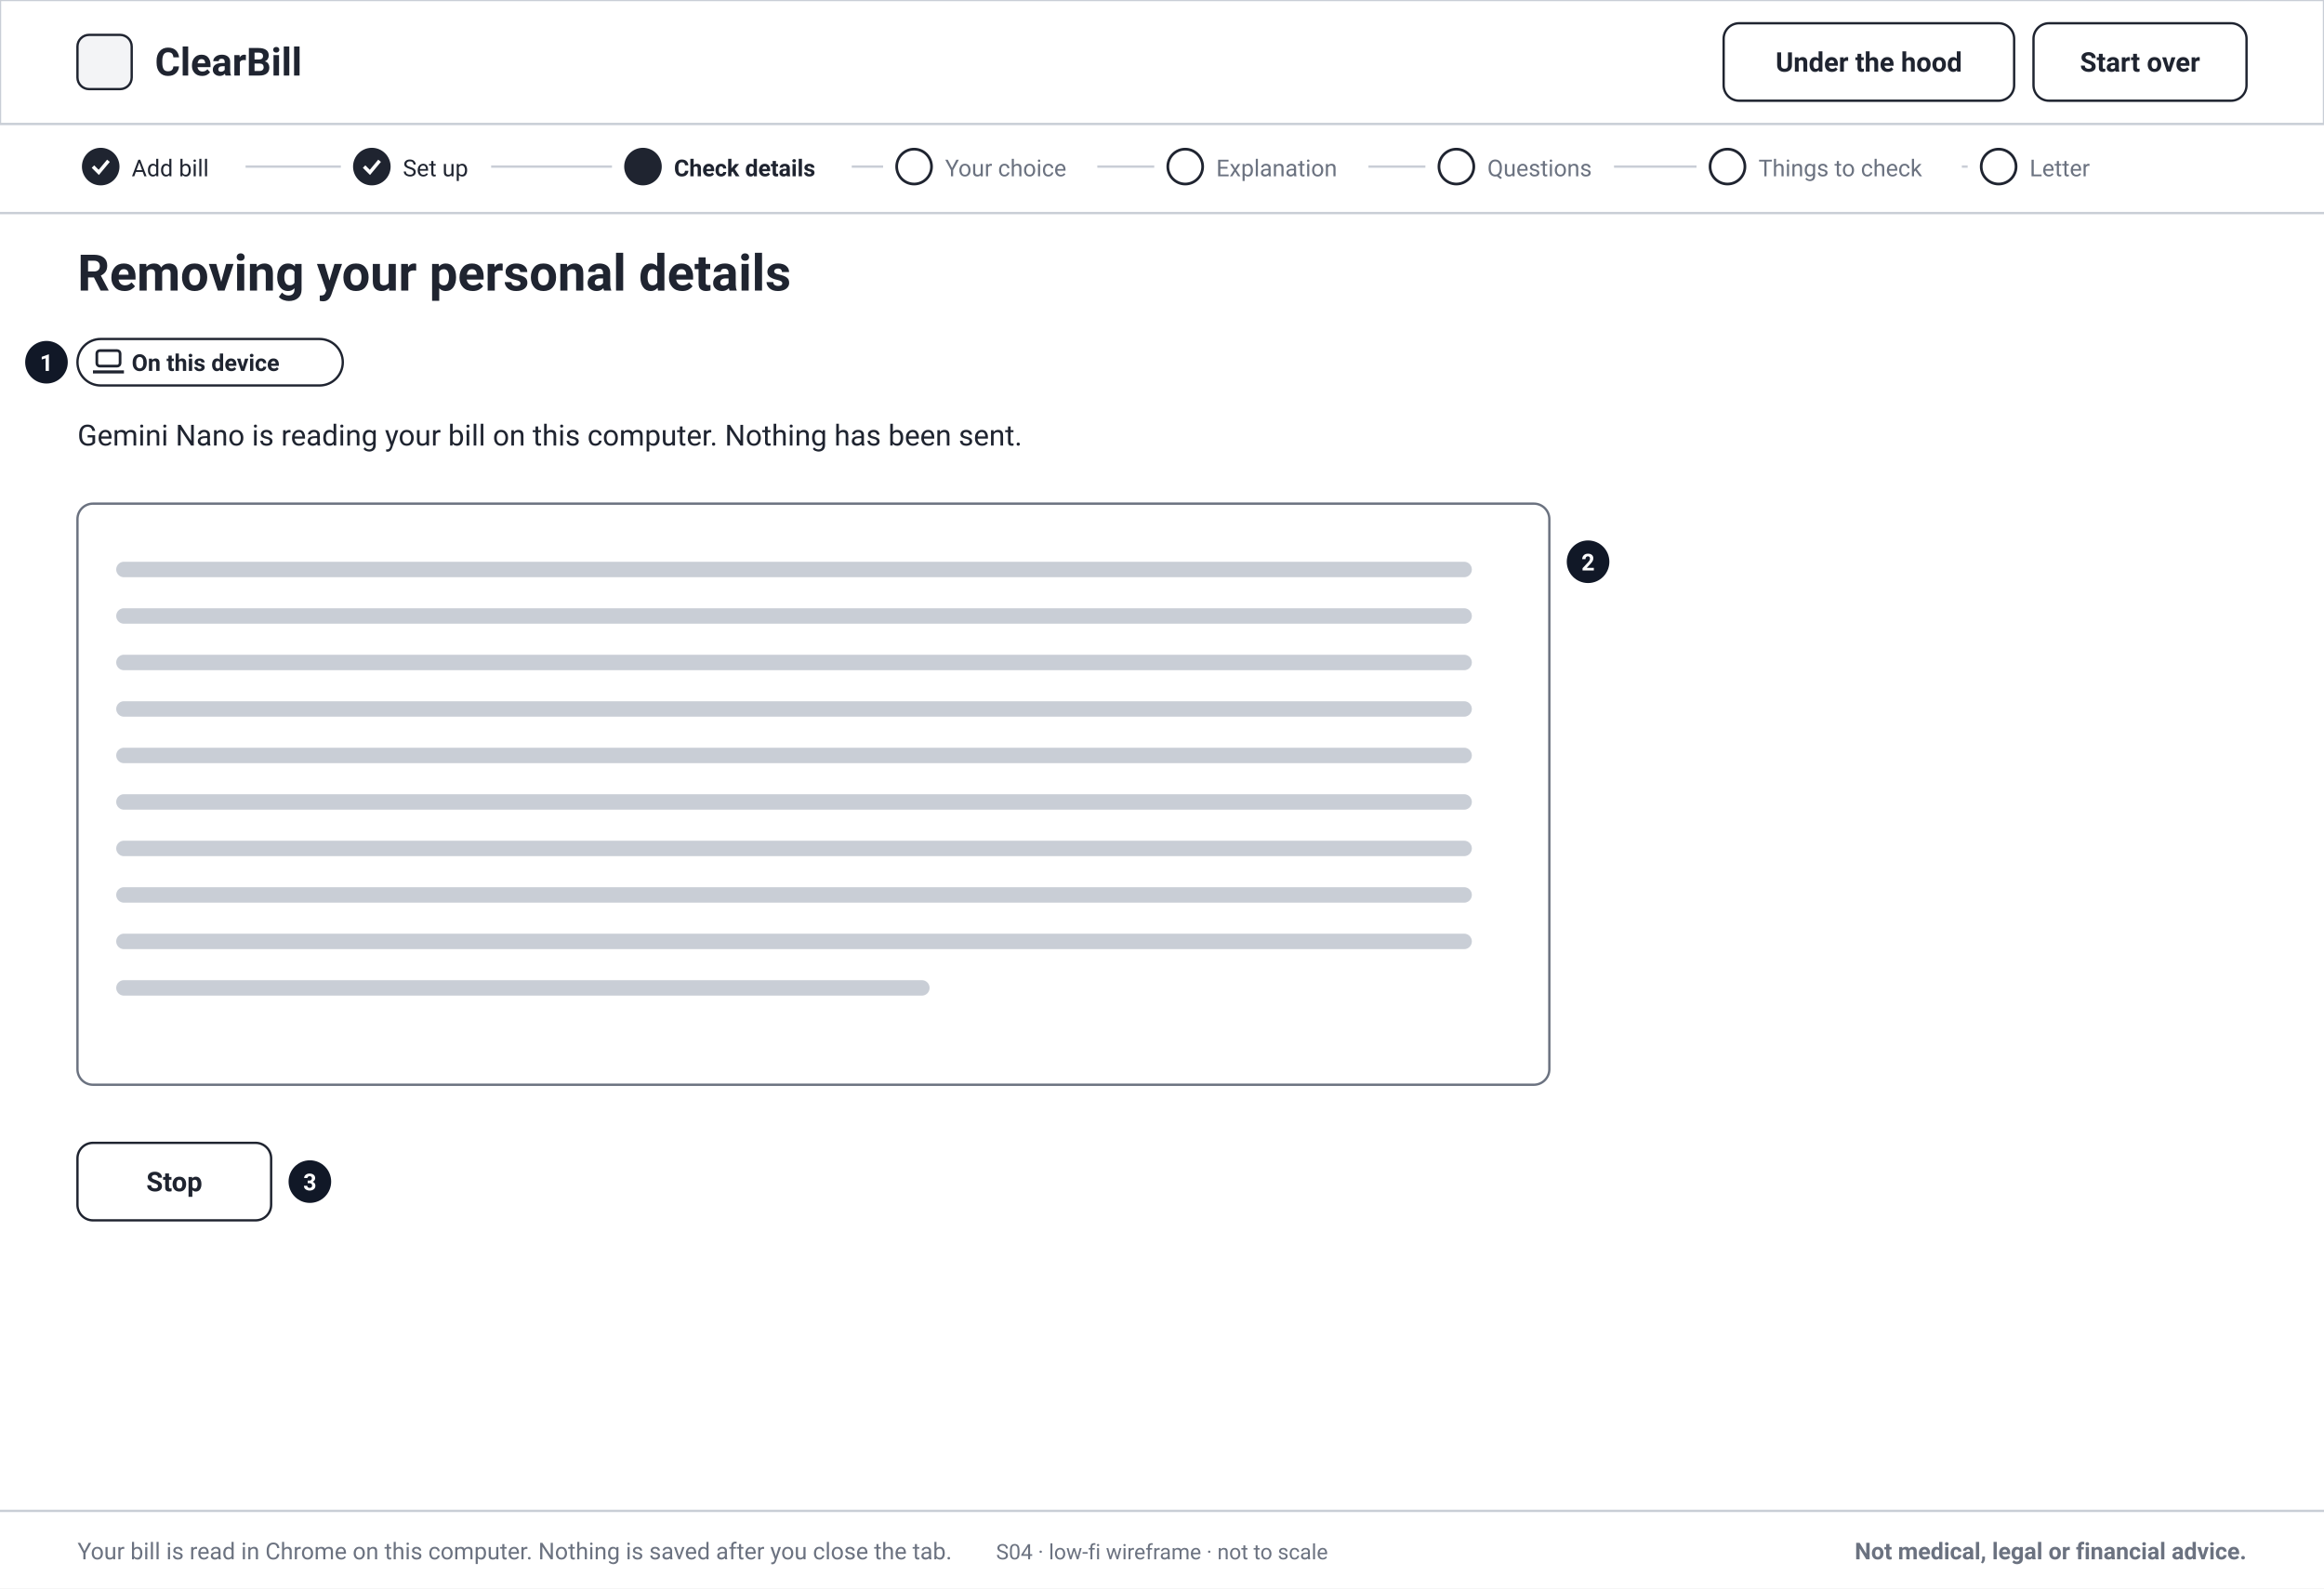
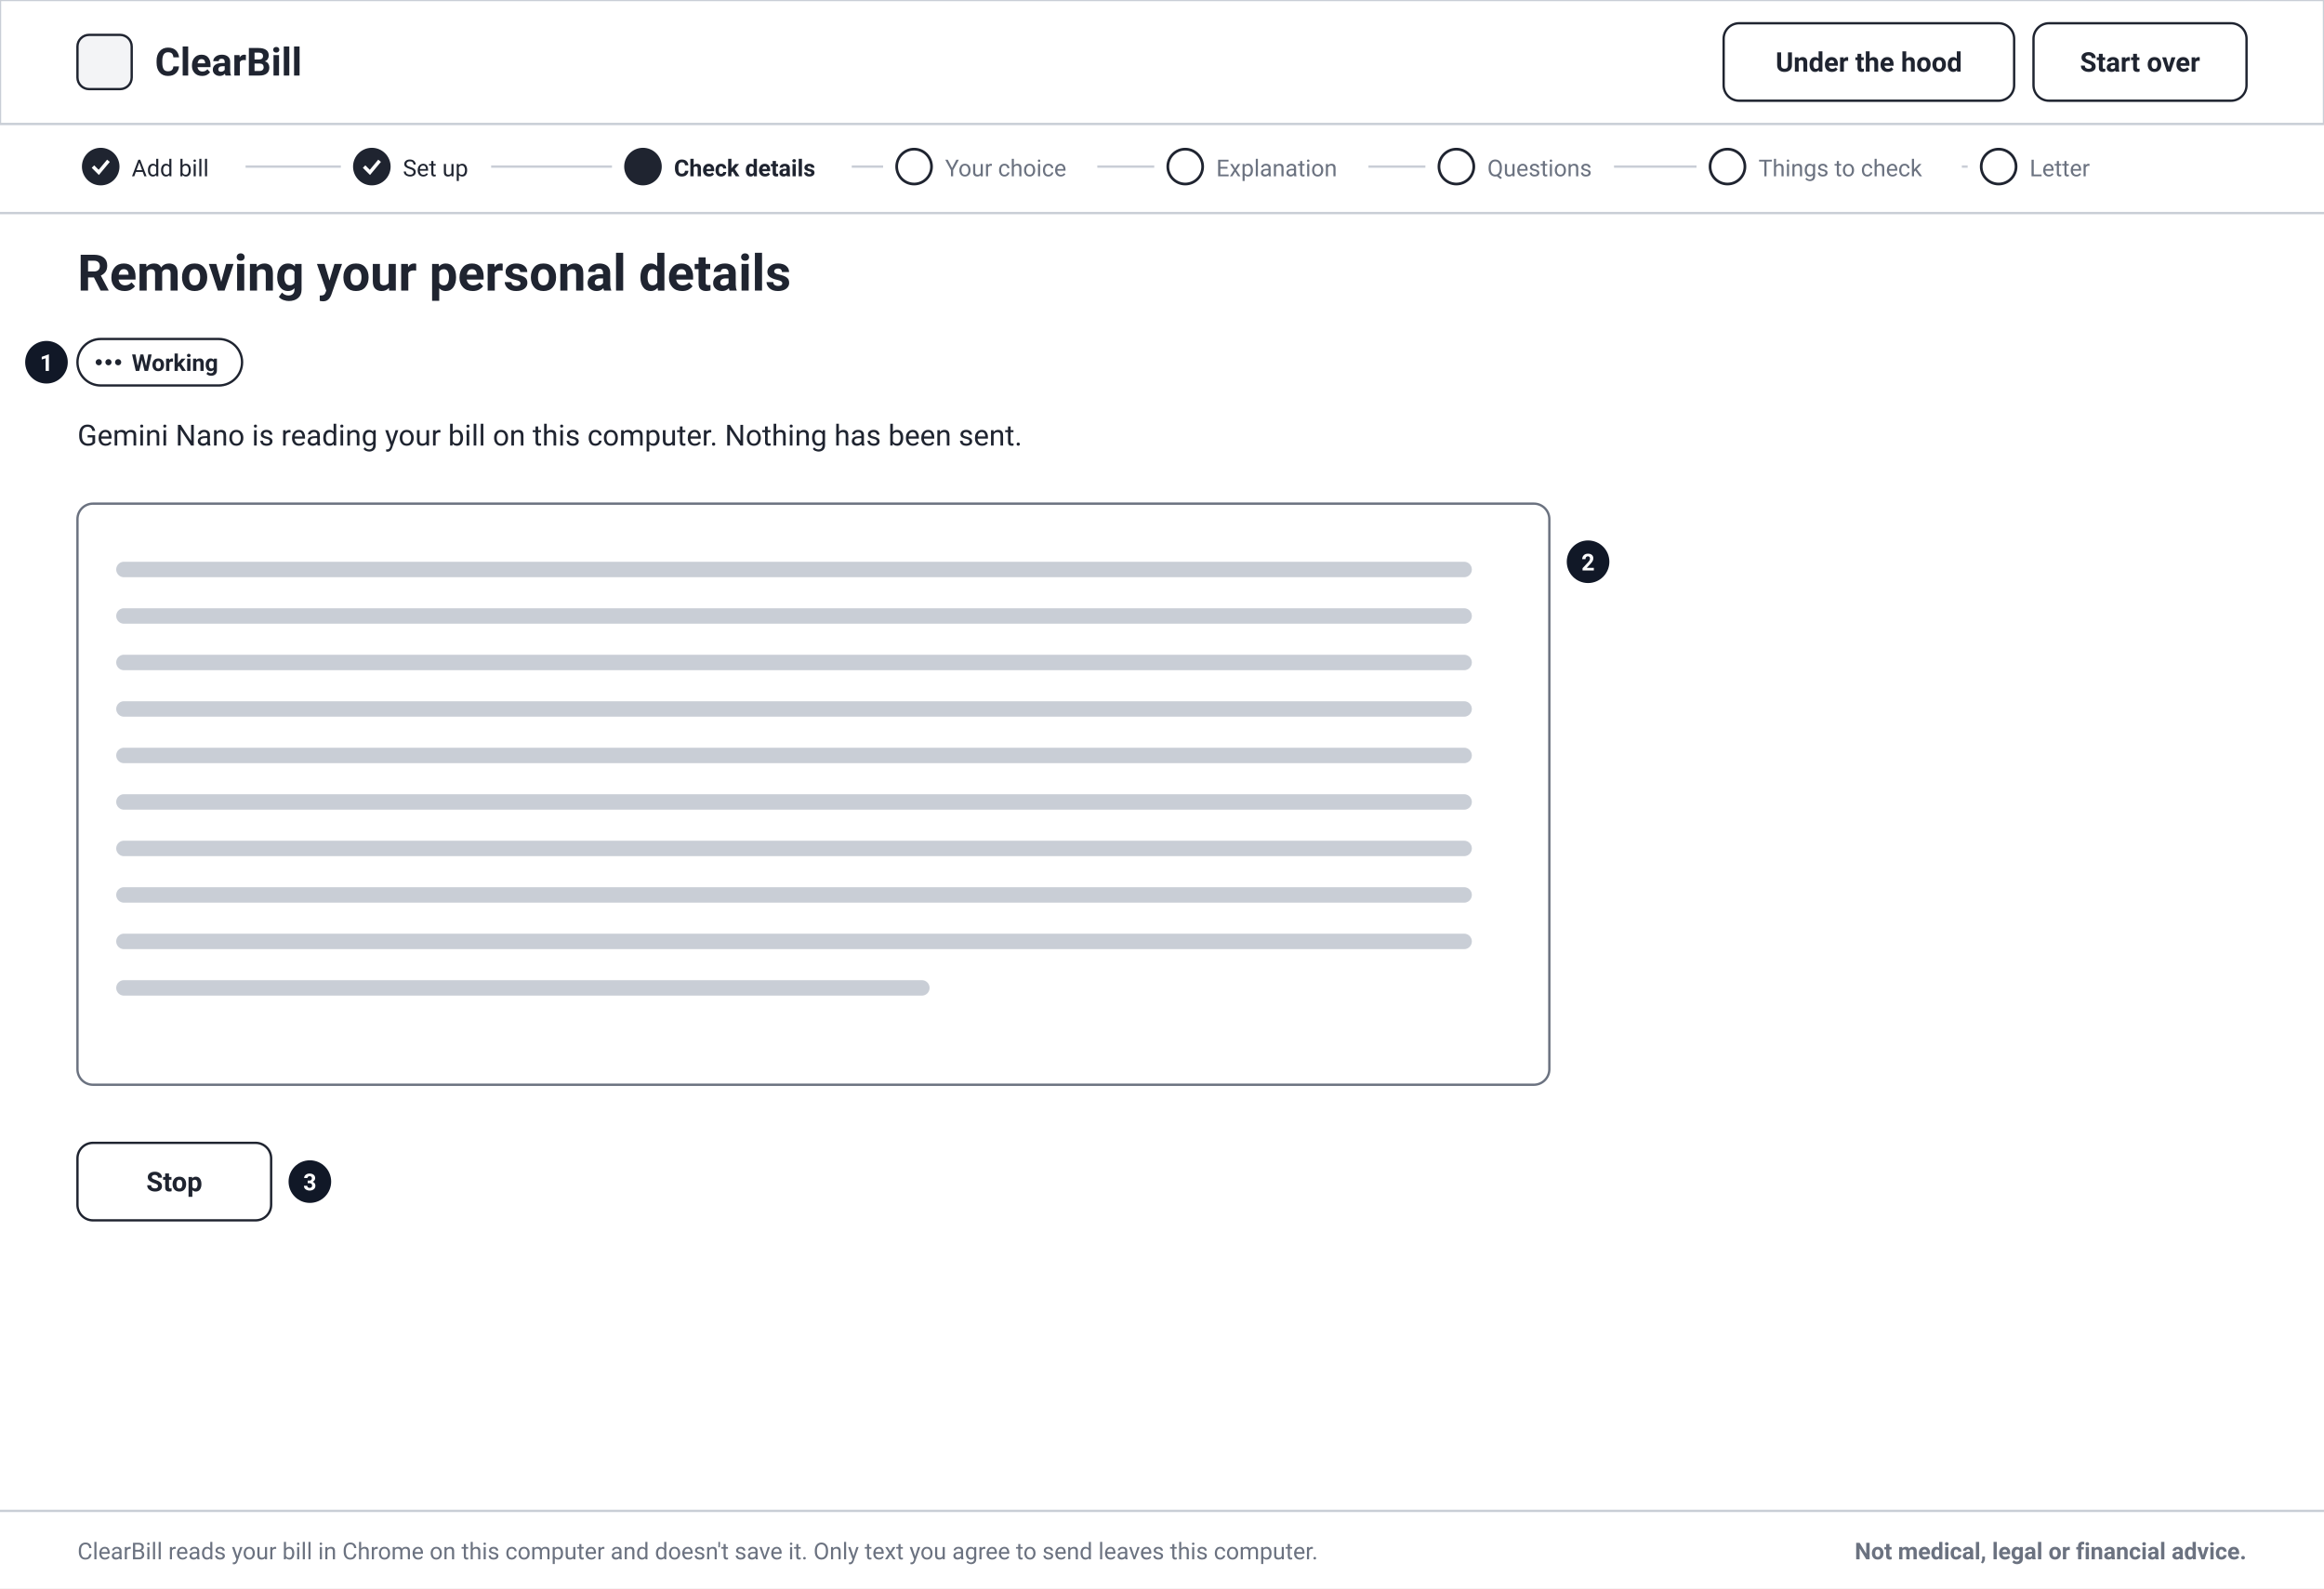
<svg xmlns="http://www.w3.org/2000/svg" width="1200" height="820" viewBox="0 0 1200 820" role="img" aria-labelledby="t-S04 d-S04" font-family="system-ui, -apple-system, Segoe UI, Roboto, sans-serif">
  <rect width="1200" height="820" fill="#FFFFFF" />
  <rect x="0" y="0" width="1200" height="64" rx="0" fill="#FFFFFF" stroke="#C9CED6" stroke-width="1.2" />
  <rect x="40" y="18" width="28" height="28" rx="6" fill="#F3F4F6" stroke="#1F2430" stroke-width="1.2" />
  <text x="80" y="39" font-size="20" font-weight="700" fill="#1F2430" text-anchor="start">ClearBill</text>
  <rect x="890" y="12" width="150" height="40" rx="8" fill="#FFFFFF" stroke="#1F2430" stroke-width="1.2" />
  <text x="965.0" y="37" font-size="14" font-weight="600" fill="#1F2430" text-anchor="middle">Under the hood</text>
  <rect x="1050" y="12" width="110" height="40" rx="8" fill="#FFFFFF" stroke="#1F2430" stroke-width="1.2" />
  <text x="1105.0" y="37" font-size="14" font-weight="600" fill="#1F2430" text-anchor="middle">Start over</text>
  <circle cx="52.0" cy="86" r="9" fill="#1F2430" stroke="#1F2430" stroke-width="1.4" />
  <path d="M48.0 86 l3 3 l5 -6" fill="none" stroke="#FFFFFF" stroke-width="1.8" />
  <text x="68.0" y="91" font-size="12" font-weight="400" fill="#1F2430" text-anchor="start">Add bill</text>
  <line x1="126.8" y1="86" x2="176.0" y2="86" stroke="#C9CED6" stroke-width="1.2" />
  <circle cx="192.0" cy="86" r="9" fill="#1F2430" stroke="#1F2430" stroke-width="1.4" />
  <path d="M188.0 86 l3 3 l5 -6" fill="none" stroke="#FFFFFF" stroke-width="1.8" />
  <text x="208.0" y="91" font-size="12" font-weight="400" fill="#1F2430" text-anchor="start">Set up</text>
  <line x1="253.6" y1="86" x2="316.0" y2="86" stroke="#C9CED6" stroke-width="1.2" />
  <circle cx="332.0" cy="86" r="9" fill="#1F2430" stroke="#1F2430" stroke-width="1.4" />
  <text x="348.0" y="91" font-size="12" font-weight="700" fill="#1F2430" text-anchor="start">Check details</text>
  <line x1="439.8" y1="86" x2="456.0" y2="86" stroke="#C9CED6" stroke-width="1.2" />
  <circle cx="472.0" cy="86" r="9" fill="#FFFFFF" stroke="#1F2430" stroke-width="1.4" />
  <text x="488.0" y="91" font-size="12" font-weight="400" fill="#6B7280" text-anchor="start">Your choice</text>
  <line x1="566.6" y1="86" x2="596.0" y2="86" stroke="#C9CED6" stroke-width="1.2" />
  <circle cx="612.0" cy="86" r="9" fill="#FFFFFF" stroke="#1F2430" stroke-width="1.4" />
  <text x="628.0" y="91" font-size="12" font-weight="400" fill="#6B7280" text-anchor="start">Explanation</text>
  <line x1="706.6" y1="86" x2="736.0" y2="86" stroke="#C9CED6" stroke-width="1.2" />
  <circle cx="752.0" cy="86" r="9" fill="#FFFFFF" stroke="#1F2430" stroke-width="1.4" />
  <text x="768.0" y="91" font-size="12" font-weight="400" fill="#6B7280" text-anchor="start">Questions</text>
  <line x1="833.4" y1="86" x2="876.0" y2="86" stroke="#C9CED6" stroke-width="1.2" />
  <circle cx="892.0" cy="86" r="9" fill="#FFFFFF" stroke="#1F2430" stroke-width="1.4" />
  <text x="908.0" y="91" font-size="12" font-weight="400" fill="#6B7280" text-anchor="start">Things to check</text>
  <line x1="1013.0" y1="86" x2="1016.0" y2="86" stroke="#C9CED6" stroke-width="1.2" />
  <circle cx="1032.0" cy="86" r="9" fill="#FFFFFF" stroke="#1F2430" stroke-width="1.4" />
  <text x="1048.0" y="91" font-size="12" font-weight="400" fill="#6B7280" text-anchor="start">Letter</text>
  <line x1="0" y1="110" x2="1200" y2="110" stroke="#C9CED6" stroke-width="1.2" />
  <line x1="0" y1="780" x2="1200" y2="780" stroke="#C9CED6" stroke-width="1.2" />
-   <text x="40" y="805" font-size="12" font-weight="400" fill="#6B7280" text-anchor="start">Your bill is read in Chrome on this computer. Nothing is saved after you close the tab.</text>
+   <text x="40" y="805" font-size="12" font-weight="400" fill="#6B7280" text-anchor="start">ClearBill reads your bill in Chrome on this computer and doesn't save it. Only text you agree to send leaves this computer.</text>
  <text x="1160" y="805" font-size="12" font-weight="600" fill="#6B7280" text-anchor="end">Not medical, legal or financial advice.</text>
  <text x="40" y="150" font-size="26" font-weight="700" fill="#1F2430" text-anchor="start">Removing your personal details</text>
-   <rect x="40" y="175" width="137" height="24" rx="12" fill="#FFFFFF" stroke="#1F2430" stroke-width="1.2" />
-   <rect x="50" y="181" width="12" height="8" rx="1.5" fill="none" stroke="#1F2430" stroke-width="1.4" />
-   <line x1="48" y1="192" x2="64" y2="192" stroke="#1F2430" stroke-width="1.6" />
-   <text x="68" y="191.5" font-size="12" font-weight="600" fill="#1F2430" text-anchor="start">On this device</text>
+   <rect x="40" y="175" width="85" height="24" rx="12" fill="#FFFFFF" stroke="#1F2430" stroke-width="1.2" />
+   <circle cx="51" cy="187" r="1.6" fill="#1F2430" />
+   <circle cx="56" cy="187" r="1.6" fill="#1F2430" />
+   <circle cx="61" cy="187" r="1.6" fill="#1F2430" />
+   <text x="68" y="191.5" font-size="12" font-weight="600" fill="#1F2430" text-anchor="start">Working</text>
  <text x="40" y="230" font-size="15" font-weight="400" fill="#1F2430" text-anchor="start">Gemini Nano is reading your bill on this computer. Nothing has been sent.</text>
  <circle cx="24" cy="187" r="11" fill="#111827" />
  <text x="24" y="191.5" font-size="12" font-weight="700" fill="#FFFFFF" text-anchor="middle">1</text>
  <rect x="40" y="260" width="760" height="300" rx="8" fill="#FFFFFF" stroke="#6B7280" stroke-width="1.2" />
  <rect x="60" y="290" width="700" height="8" rx="4" fill="#C9CED6" />
  <rect x="60" y="314" width="700" height="8" rx="4" fill="#C9CED6" />
  <rect x="60" y="338" width="700" height="8" rx="4" fill="#C9CED6" />
  <rect x="60" y="362" width="700" height="8" rx="4" fill="#C9CED6" />
  <rect x="60" y="386" width="700" height="8" rx="4" fill="#C9CED6" />
  <rect x="60" y="410" width="700" height="8" rx="4" fill="#C9CED6" />
  <rect x="60" y="434" width="700" height="8" rx="4" fill="#C9CED6" />
  <rect x="60" y="458" width="700" height="8" rx="4" fill="#C9CED6" />
  <rect x="60" y="482" width="700" height="8" rx="4" fill="#C9CED6" />
  <rect x="60" y="506" width="420" height="8" rx="4" fill="#C9CED6" />
  <circle cx="820" cy="290" r="11" fill="#111827" />
  <text x="820" y="294.5" font-size="12" font-weight="700" fill="#FFFFFF" text-anchor="middle">2</text>
  <rect x="40" y="590" width="100" height="40" rx="8" fill="#FFFFFF" stroke="#1F2430" stroke-width="1.2" />
  <text x="90.0" y="615" font-size="14" font-weight="600" fill="#1F2430" text-anchor="middle">Stop</text>
  <circle cx="160" cy="610" r="11" fill="#111827" />
  <text x="160" y="614.5" font-size="12" font-weight="700" fill="#FFFFFF" text-anchor="middle">3</text>
-   <text x="600.0" y="805" font-size="11" fill="#6B7280" text-anchor="middle">S04 · low-fi wireframe · not to scale</text>
</svg>
